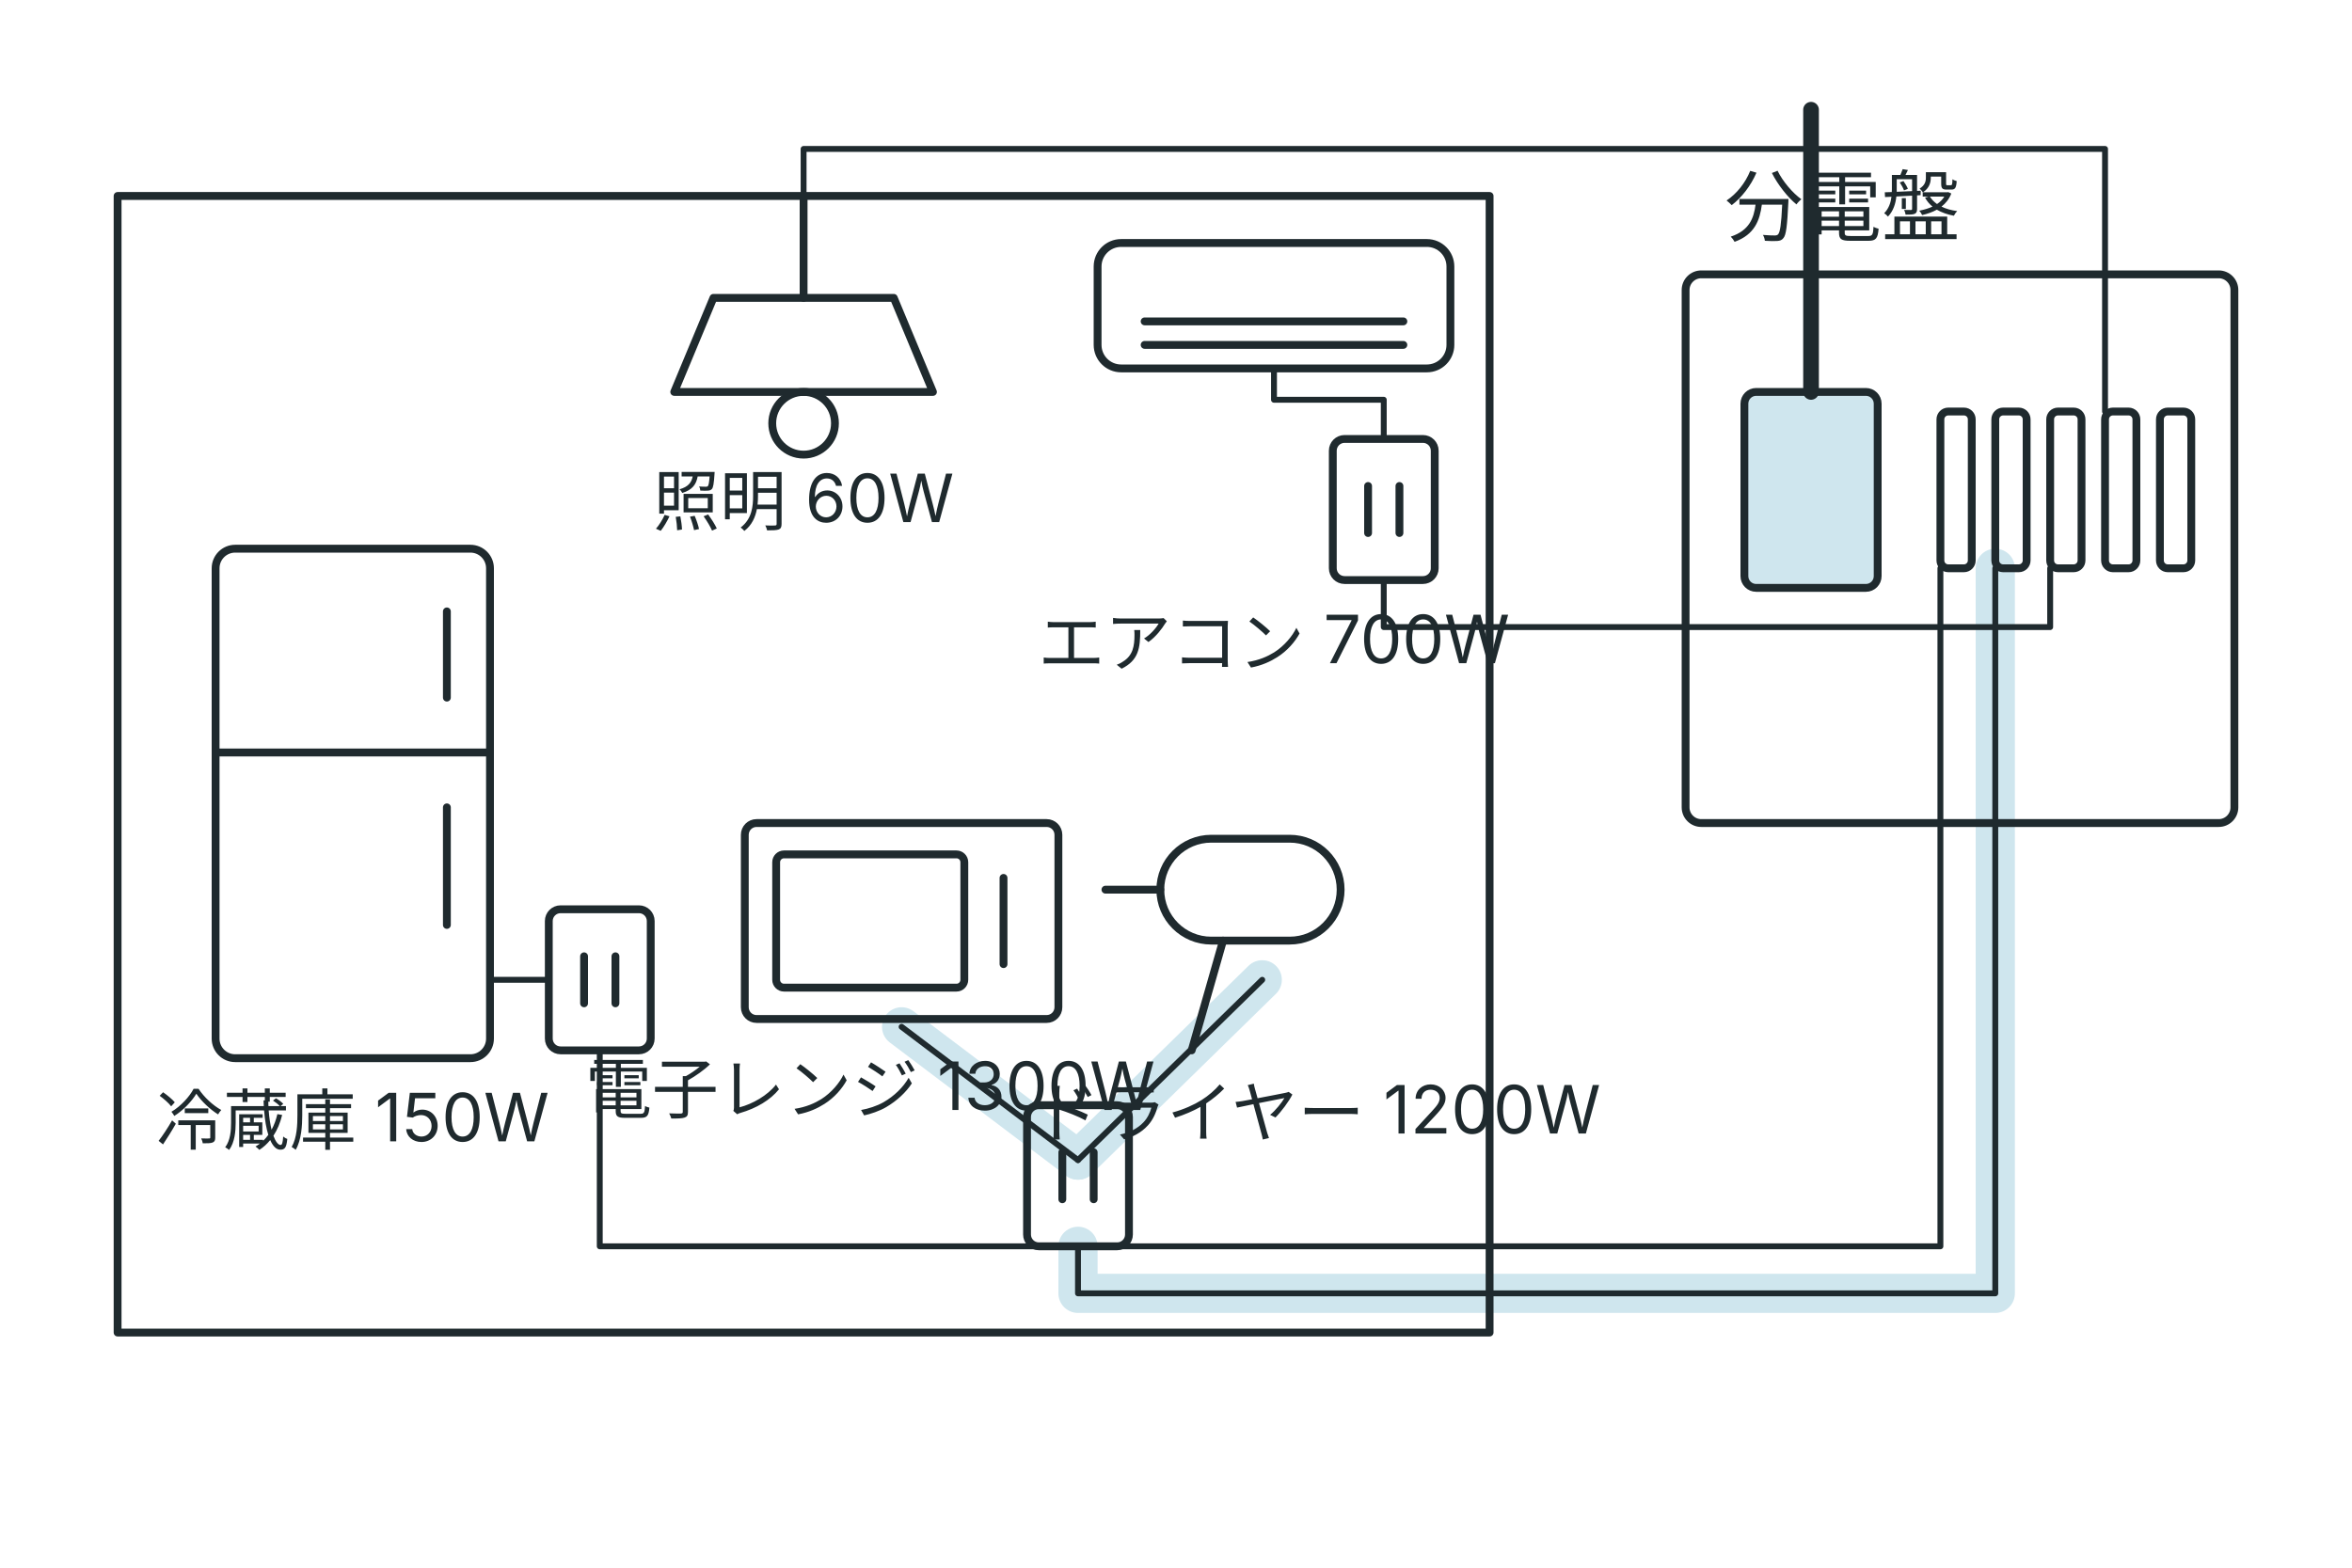
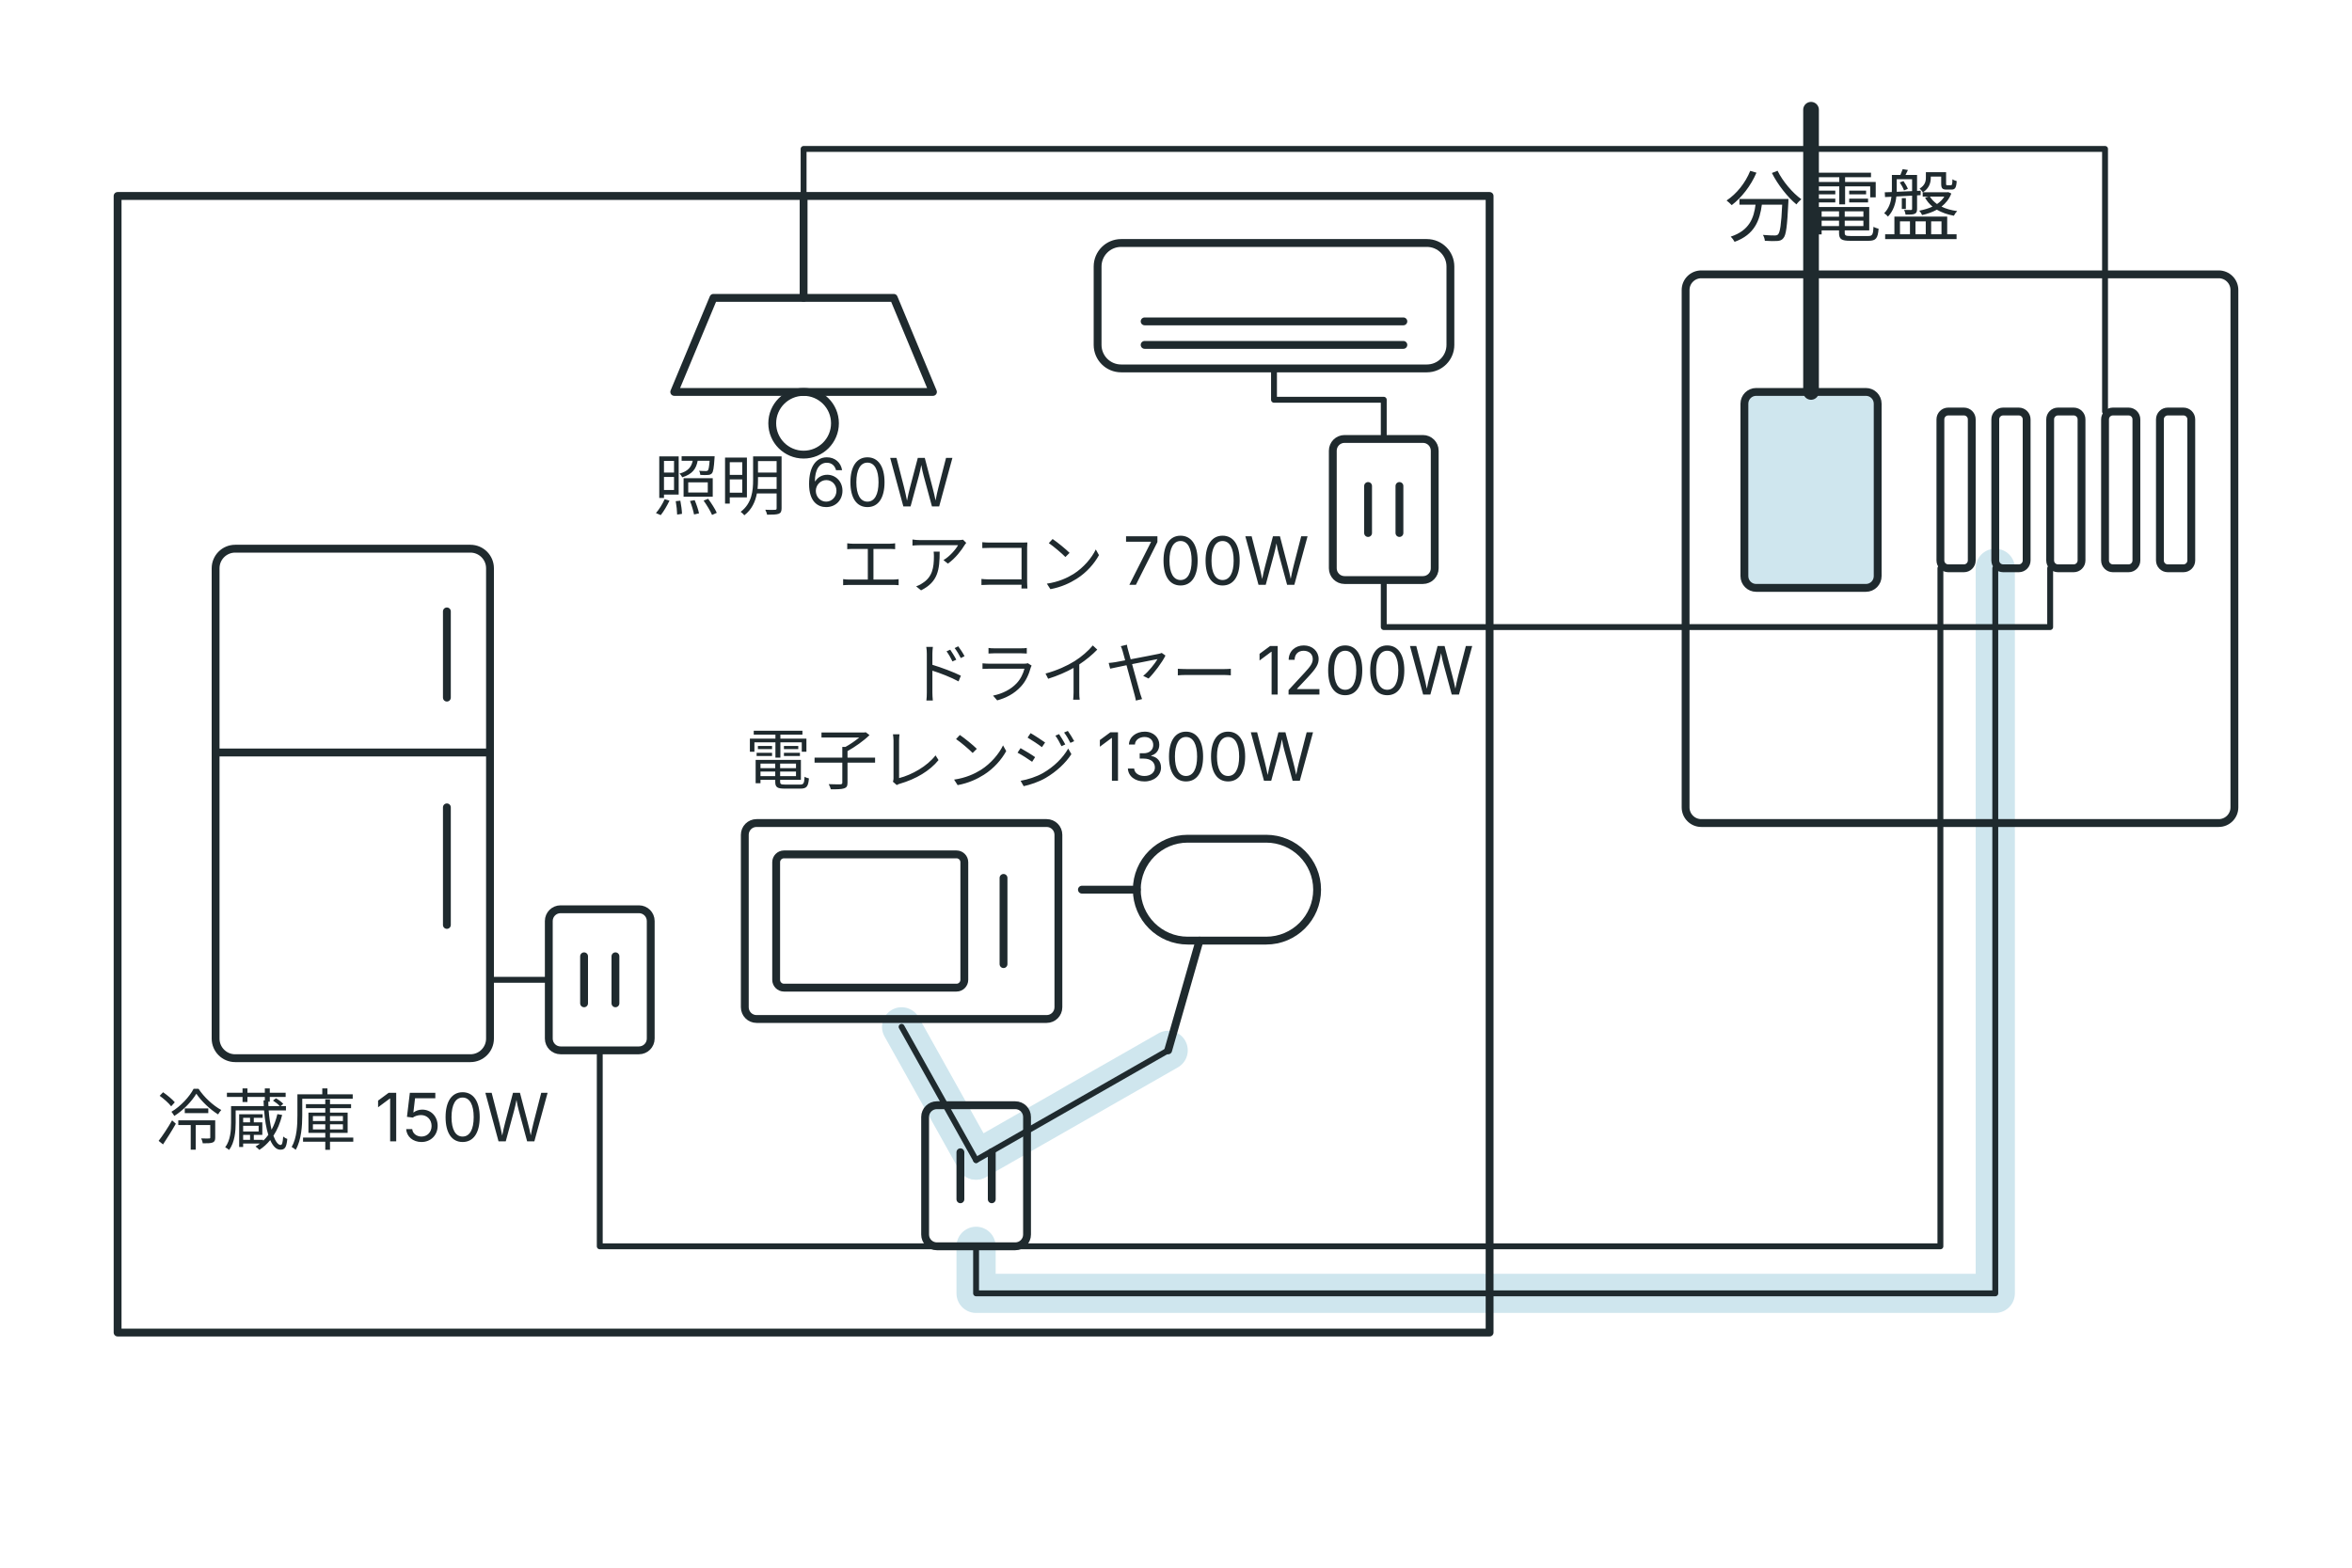
<svg xmlns="http://www.w3.org/2000/svg" viewBox="0 0 600 400" role="img" aria-labelledby="t">
  <g fill="none" stroke="#cfe6ee" stroke-width="10" stroke-linecap="round" stroke-linejoin="round">
-     <path d="M230 262 L275 296" />
-     <path d="M322 250 L275 296" />
-     <path d="M275 318 V330 H509 V145" />
+     <path d="M230 262 L249 296" />
+     <path d="M298 268 L249 296" />
+     <path d="M249 318 V330 H509 V145" />
  </g>
  <g fill="none" stroke="#1f2a2e" stroke-width="2" stroke-linecap="round" stroke-linejoin="round">
    <rect x="30" y="50" width="350" height="290" />
    <path d="M205 50 V76" />
    <path d="M182 76 H228 L238 100 H172 Z" />
    <circle cx="205" cy="108" r="8" />
    <rect x="280" y="62" width="90" height="32" rx="6" />
    <path d="M292 82 H358 M292 88 H358" />
    <rect x="55" y="140" width="70" height="130" rx="5" />
    <path d="M55 192 H125" />
    <path d="M114 156 V178 M114 206 V236" />
    <rect x="190" y="210" width="80" height="50" rx="3" />
    <rect x="198" y="218" width="48" height="34" rx="2" />
    <path d="M256 224 V246" />
-     <rect x="296" y="214" width="46" height="26" rx="13" />
-     <path d="M296 227 H282" />
-     <path d="M312 240 L304 268" />
+     <rect x="290" y="214" width="46" height="26" rx="13" />
+     <path d="M290 227 H276" />
+     <path d="M306 240 L298 268" />
    <rect x="140" y="232" width="26" height="36" rx="3" />
    <path d="M149 244 V256 M157 244 V256" />
-     <rect x="262" y="282" width="26" height="36" rx="3" />
-     <path d="M271 294 V306 M279 294 V306" />
+     <rect x="236" y="282" width="26" height="36" rx="3" />
+     <path d="M245 294 V306 M253 294 V306" />
    <rect x="340" y="112" width="26" height="36" rx="3" />
    <path d="M349 124 V136 M357 124 V136" />
    <path d="M125 250 H140" stroke-width="1.5" />
-     <path d="M230 262 L275 296" stroke-width="1.5" />
-     <path d="M322 250 L275 296" stroke-width="1.5" />
+     <path d="M230 262 L249 296" stroke-width="1.5" />
+     <path d="M298 268 L249 296" stroke-width="1.5" />
    <path d="M325 94 V102 H353 V112" stroke-width="1.5" />
    <rect x="430" y="70" width="140" height="140" rx="4" />
    <rect x="445" y="100" width="34" height="50" rx="3" fill="#cfe6ee" />
    <rect x="495" y="105" width="8" height="40" rx="2" />
    <rect x="509" y="105" width="8" height="40" rx="2" />
    <rect x="523" y="105" width="8" height="40" rx="2" />
    <rect x="537" y="105" width="8" height="40" rx="2" />
    <rect x="551" y="105" width="8" height="40" rx="2" />
    <path d="M462 100 V28" stroke-width="4" />
    <path d="M153 268 V318 H495 V145" stroke-width="1.5" />
-     <path d="M275 318 V330 H509 V145" stroke-width="1.5" />
+     <path d="M249 318 V330 H509 V145" stroke-width="1.5" />
    <path d="M353 148 V160 H523 V145" stroke-width="1.5" />
    <path d="M205 50 V38 H537 V105" stroke-width="1.5" />
  </g>
-   <g font-family="-apple-system, BlinkMacSystemFont, 'Hiragino Sans', 'Yu Gothic UI', sans-serif" font-size="17" fill="#1f2a2e" text-anchor="middle">
-     <text x="205" y="134">照明 60W</text>
-     <text x="325" y="170">エアコン 700W</text>
-     <text x="90" y="292">冷蔵庫 150W</text>
-     <text x="222" y="284">電子レンジ 1300W</text>
-     <text x="336" y="290">ドライヤー 1200W</text>
+   <g font-family="-apple-system, BlinkMacSystemFont, 'Hiragino Sans', 'Yu Gothic UI', sans-serif" font-size="17" fill="#1f2a2e">
+     <text x="205" y="130" text-anchor="middle">照明 60W</text>
+     <text x="334" y="150" text-anchor="end">エアコン 700W</text>
+     <text x="90" y="292" text-anchor="middle">冷蔵庫 150W</text>
+     <text x="190" y="200">電子レンジ 1300W</text>
+     <text x="376" y="178" text-anchor="end">ドライヤー 1200W</text>
  </g>
  <text x="440" y="60" font-family="-apple-system, BlinkMacSystemFont, 'Hiragino Sans', 'Yu Gothic UI', sans-serif" font-size="20" fill="#1f2a2e">分電盤</text>
</svg>
